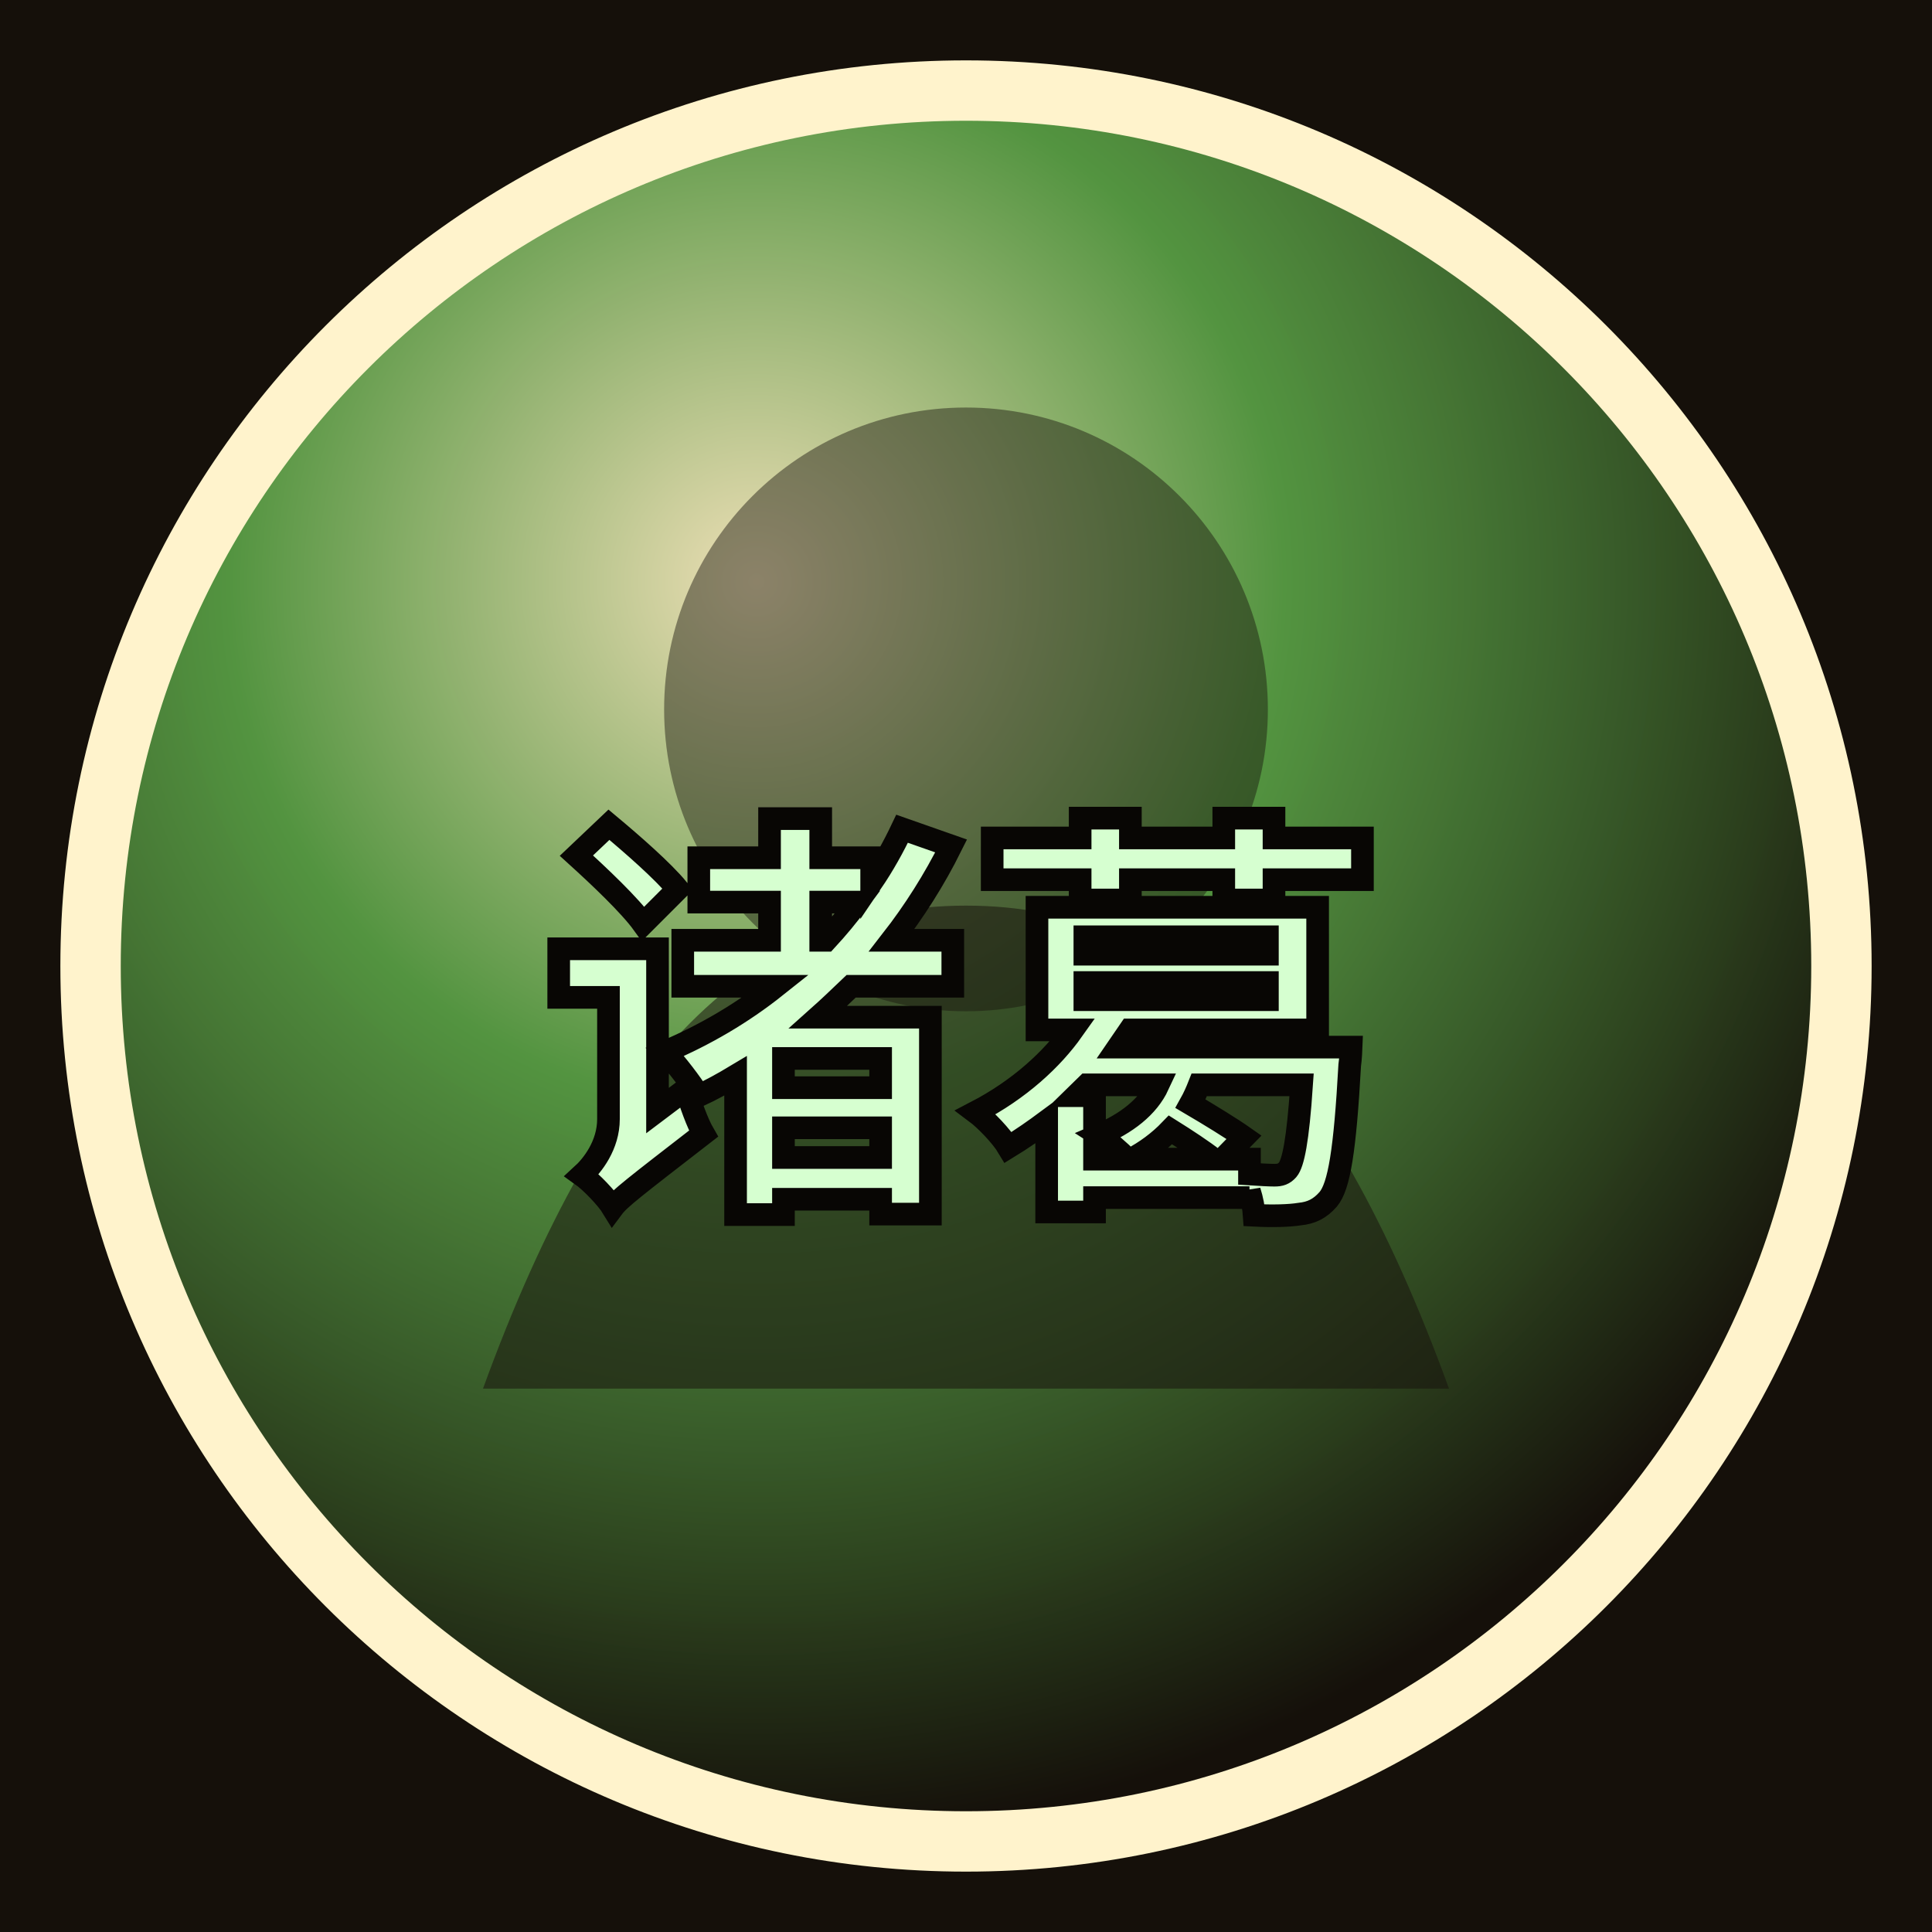
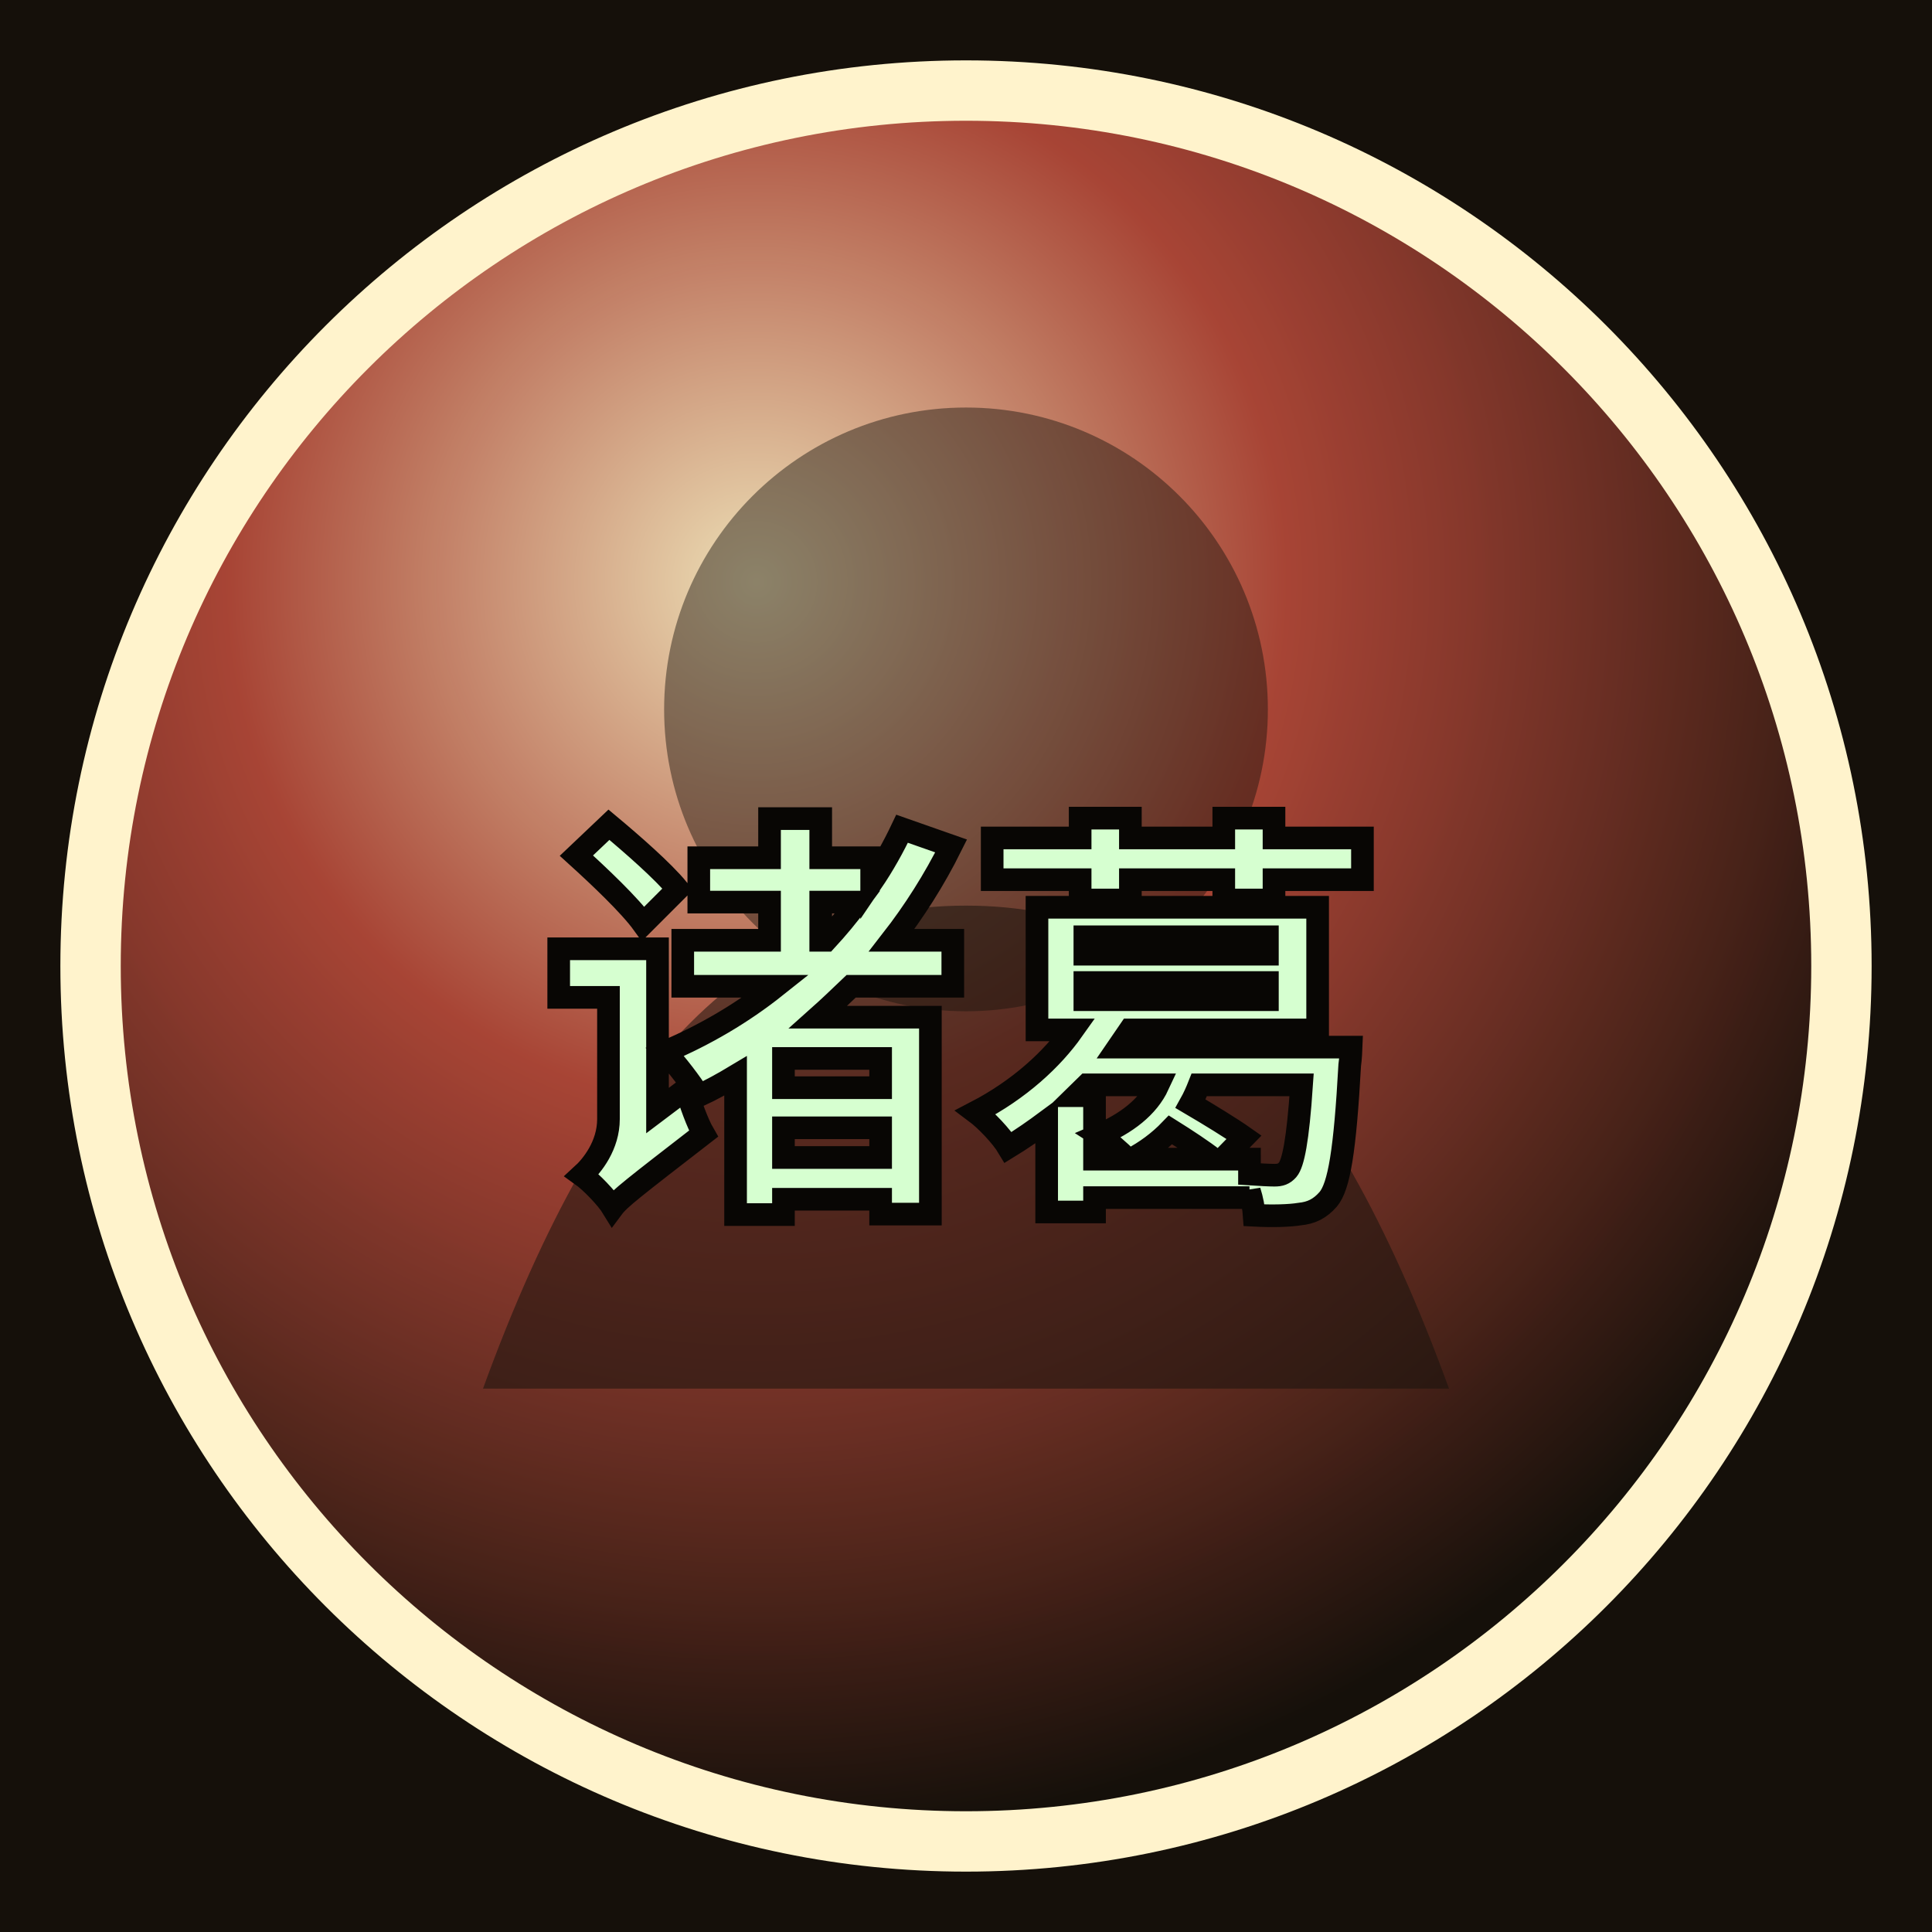
<svg xmlns="http://www.w3.org/2000/svg" viewBox="0 0 128 128" role="img" aria-label="诸葛亮">
  <defs>
    <radialGradient id="bg" cx="38%" cy="28%" r="72%">
      <stop offset="0" stop-color="#fff1c4" stop-opacity="0.92" />
-       <stop offset="0.42" stop-color="#5AA246" stop-opacity="0.9" />
+       <stop offset="0.42" stop-color="#B84A3A" stop-opacity="0.9" />
      <stop offset="1" stop-color="#15100a" />
    </radialGradient>
  </defs>
  <rect width="128" height="128" fill="#15100a" />
  <circle cx="64" cy="64" r="58" fill="url(#bg)" stroke="#fff3cc" stroke-width="4" />
  <path d="M32 92c8-22 18-32 32-32s24 10 32 32" fill="#17120c" opacity="0.55" />
  <circle cx="64" cy="47" r="20" fill="#17120c" opacity="0.45" />
  <text x="64" y="78" text-anchor="middle" font-family="Songti SC, STSong, serif" font-size="28" font-weight="900" fill="#d6ffd0" stroke="#080604" stroke-width="1.5">诸葛</text>
</svg>
